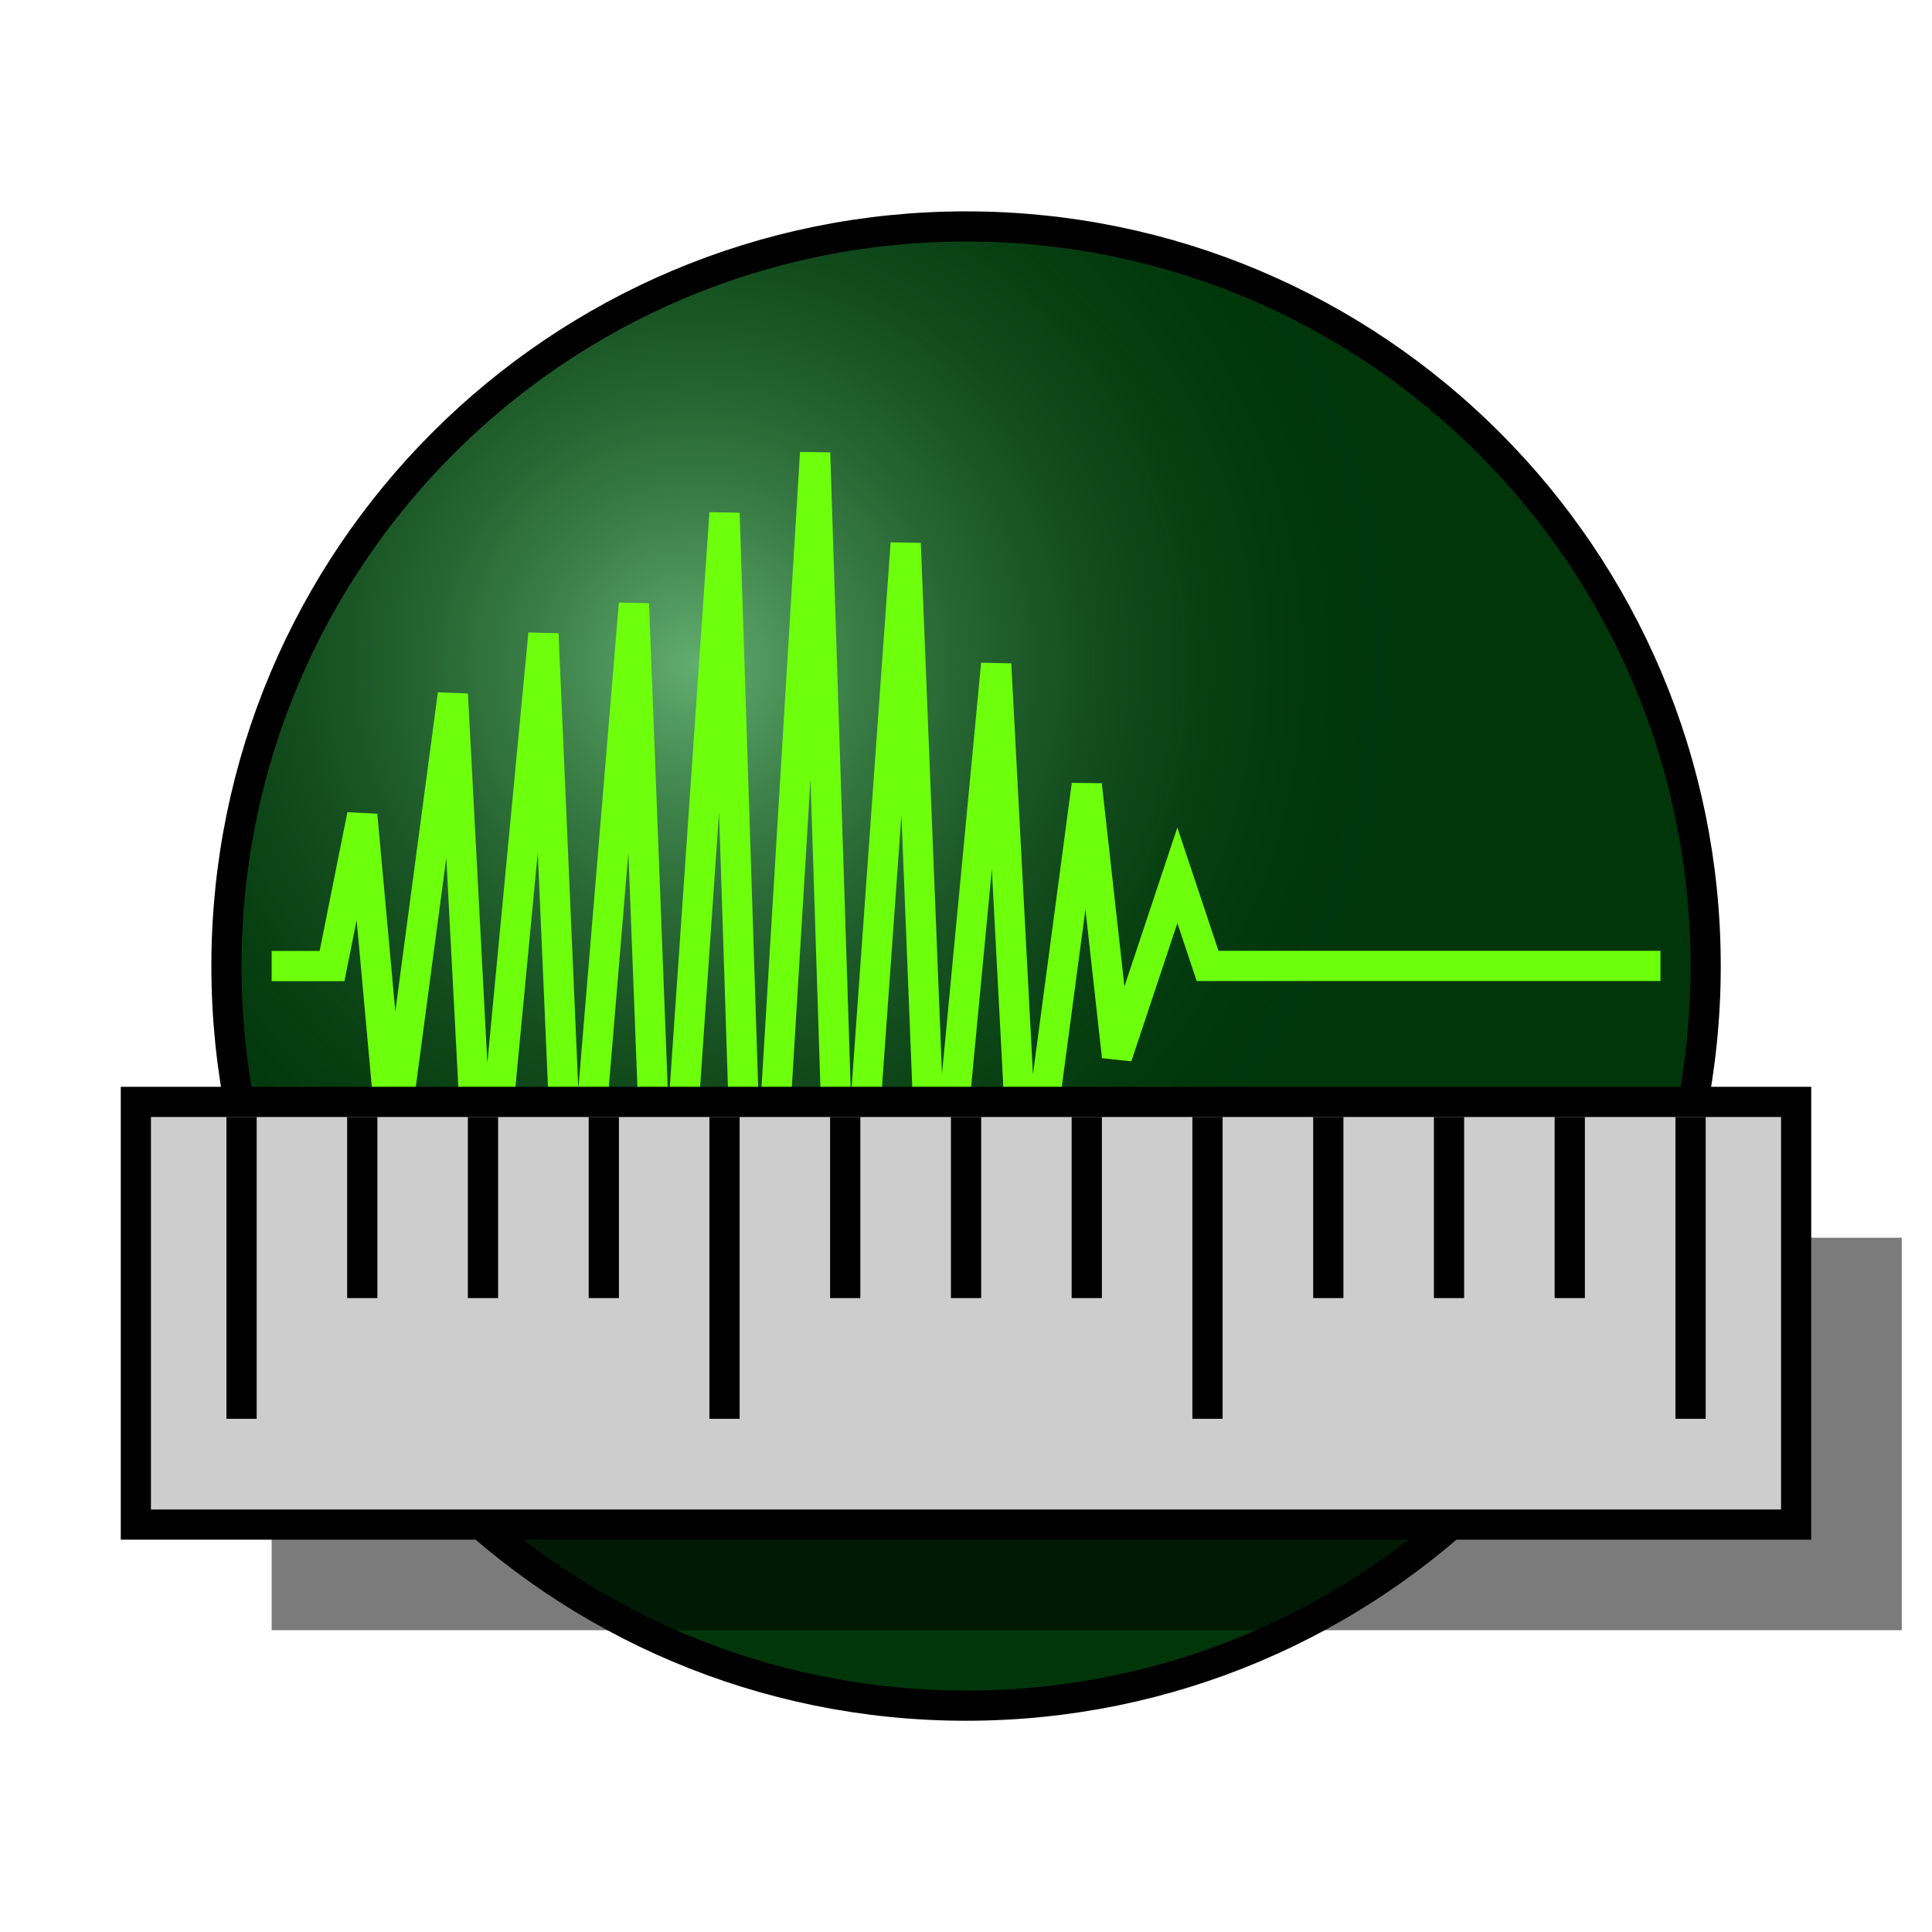
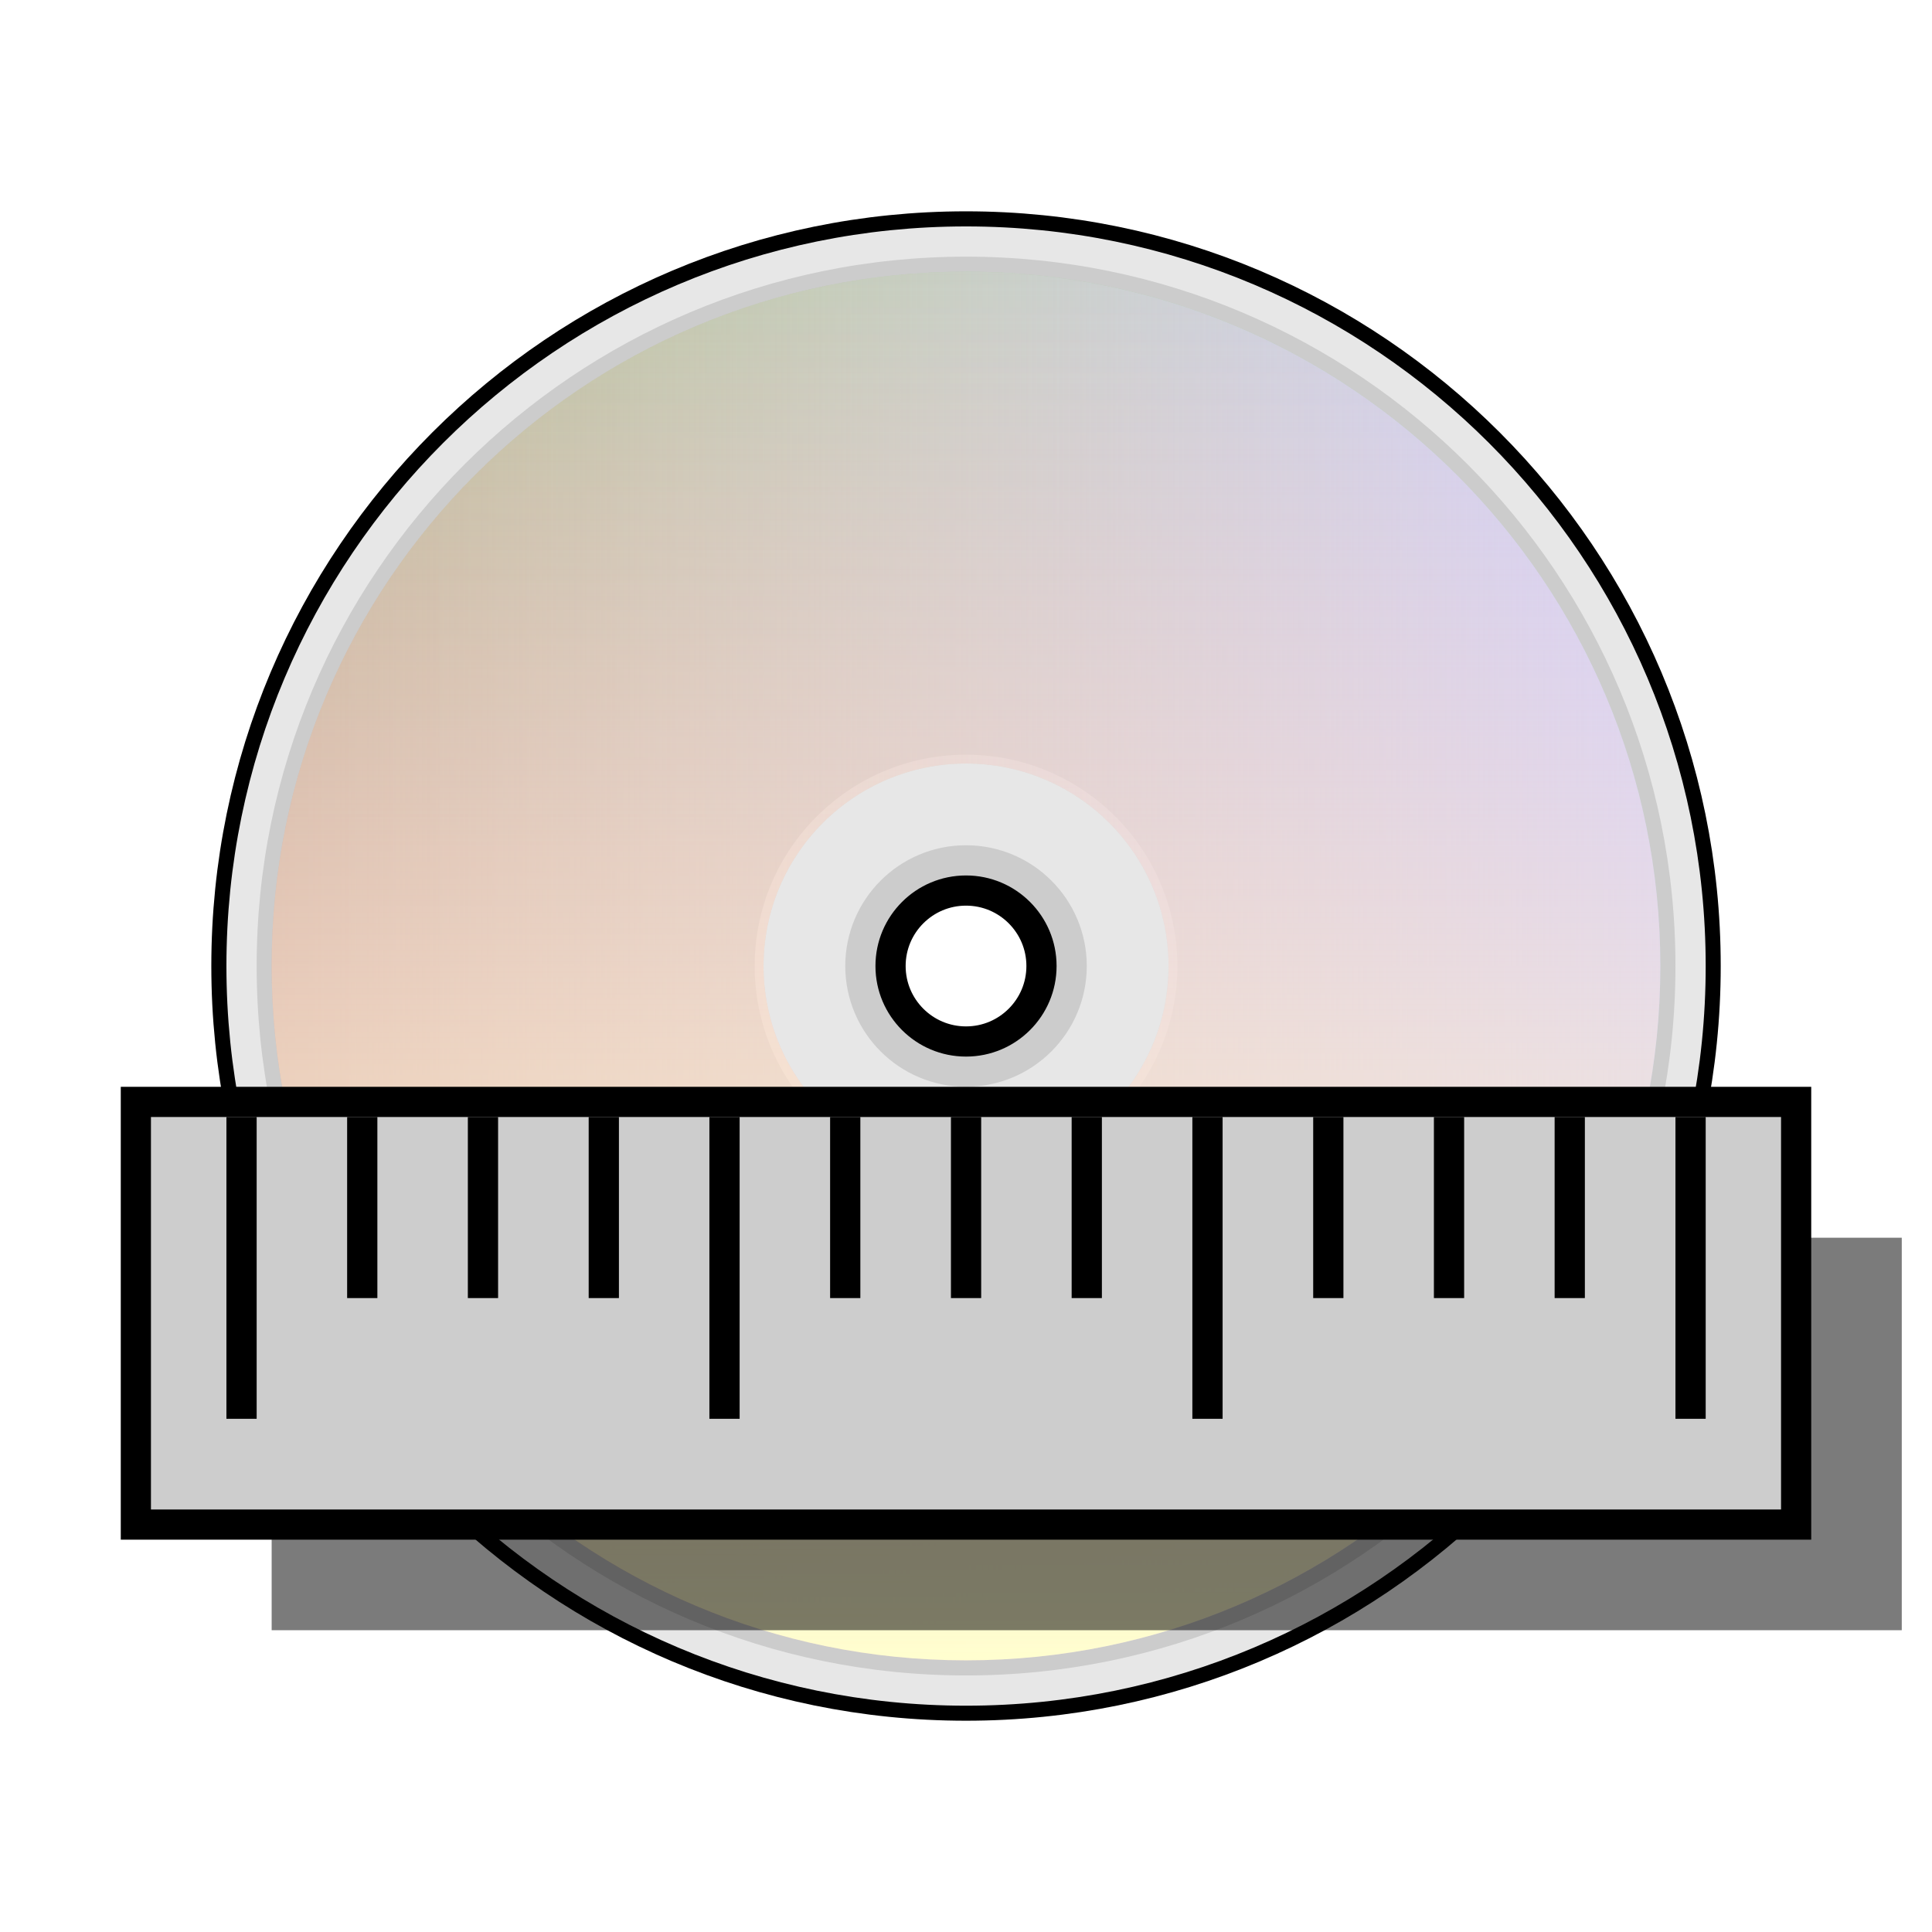
<svg xmlns="http://www.w3.org/2000/svg" xmlns:xlink="http://www.w3.org/1999/xlink" width="64" height="64" viewBox="0 0 16.933 16.933" version="1.1" id="svg5">
  <defs id="defs2">
-     <linearGradient id="linearGradient1276">
-       <stop style="stop-color:#a3ffb4;stop-opacity:0.596" offset="0" id="stop1272" />
-       <stop style="stop-color:#00360a;stop-opacity:0;" offset="1" id="stop1274" />
+     <linearGradient id="linearGradient7249">
+       <stop style="stop-color:#fffecf;stop-opacity:1" offset="0" id="stop7245" />
+       <stop style="stop-color:#ffcfcf;stop-opacity:0;" offset="1" id="stop7247" />
    </linearGradient>
-     <radialGradient xlink:href="#linearGradient1276" id="radialGradient1280" cx="6.085" cy="5.821" fx="6.085" fy="5.821" r="6.35" gradientUnits="userSpaceOnUse" />
+     <linearGradient id="linearGradient7102">
+       <stop style="stop-color:#cfd1ff;stop-opacity:1" offset="0" id="stop7098" />
+       <stop style="stop-color:#ffcfcf;stop-opacity:0;" offset="1" id="stop7100" />
+     </linearGradient>
+     <linearGradient id="linearGradient6913">
+       <stop style="stop-color:#03ff1a;stop-opacity:0.184" offset="0" id="stop6909" />
+       <stop style="stop-color:#ffcfcf;stop-opacity:0;" offset="1" id="stop6911" />
+     </linearGradient>
+     <linearGradient id="linearGradient6550">
+       <stop style="stop-color:#ff0303;stop-opacity:0.185" offset="0" id="stop6546" />
+       <stop style="stop-color:#ffcfcf;stop-opacity:0;" offset="1" id="stop6548" />
+     </linearGradient>
+     <linearGradient xlink:href="#linearGradient6550" id="linearGradient6552" x1="2.381" y1="8.467" x2="14.552" y2="8.467" gradientUnits="userSpaceOnUse" />
+     <linearGradient xlink:href="#linearGradient6913" id="linearGradient6888" gradientUnits="userSpaceOnUse" x1="2.381" y1="8.467" x2="14.552" y2="8.467" gradientTransform="rotate(90,8.466667,8.466667)" />
+     <linearGradient xlink:href="#linearGradient7102" id="linearGradient7077" gradientUnits="userSpaceOnUse" gradientTransform="rotate(180,8.466667,8.466667)" x1="2.381" y1="8.467" x2="14.552" y2="8.467" />
+     <linearGradient xlink:href="#linearGradient7249" id="linearGradient7186" gradientUnits="userSpaceOnUse" gradientTransform="rotate(-90,8.466667,8.466667)" x1="2.381" y1="8.467" x2="14.552" y2="8.467" />
  </defs>
  <g id="layer1">
-     <circle style="fill:#00360a;stroke-width:0.529;stroke-linecap:round;paint-order:markers stroke fill;fill-opacity:1;stroke:#000000;stroke-opacity:1;stroke-miterlimit:4;stroke-dasharray:none" id="path848" cx="8.467" cy="8.467" r="6.35" />
-     <circle style="fill:url(#radialGradient1280);stroke-width:0.529;stroke-linecap:round;paint-order:markers stroke fill;fill-opacity:1;stroke:none;stroke-opacity:1;stroke-miterlimit:4;stroke-dasharray:none" id="circle1232" cx="8.467" cy="8.467" r="6.35" />
-     <path style="fill:none;fill-rule:evenodd;stroke:#6dff0c;stroke-width:0.265px;stroke-linecap:butt;stroke-linejoin:miter;stroke-opacity:1" d="M 2.381,8.467 H 2.91 L 3.175,7.144 3.44,10.054 3.969,6.085 4.233,11.113 4.763,5.556 5.027,11.642 5.556,5.292 5.821,12.171 6.35,4.498 6.615,12.7 7.144,3.969 7.408,12.171 7.938,4.763 8.202,11.377 8.731,5.821 8.996,10.848 9.525,6.879 l 0.265,2.381 0.529,-1.588 0.265,0.794 3.969,2e-7" id="path1342" />
-     <rect style="fill:#010101;fill-opacity:0.518;stroke:none;stroke-width:0.529;stroke-linecap:round;stroke-miterlimit:4;stroke-dasharray:none;stroke-opacity:1;paint-order:markers stroke fill" id="rect2716" width="14.287" height="3.44" x="2.381" y="10.848" />
-     <rect style="fill:#cdcdcd;fill-opacity:1;stroke:#000000;stroke-width:0.529;stroke-linecap:round;stroke-miterlimit:4;stroke-dasharray:none;stroke-opacity:1;paint-order:markers stroke fill" id="rect1834" width="14.287" height="3.44" x="1.323" y="9.79" />
-     <path style="fill:none;fill-rule:evenodd;stroke:#000000;stroke-width:0.265px;stroke-linecap:butt;stroke-linejoin:miter;stroke-opacity:1" d="M 2.117,9.79 V 12.435" id="path3045" />
-     <path style="fill:none;fill-rule:evenodd;stroke:#000000;stroke-width:0.265;stroke-linecap:butt;stroke-linejoin:miter;stroke-miterlimit:4;stroke-dasharray:none;stroke-opacity:1" d="M 3.175,9.79 V 11.377" id="path3127" />
-     <path style="fill:none;fill-rule:evenodd;stroke:#000000;stroke-width:0.265;stroke-linecap:butt;stroke-linejoin:miter;stroke-miterlimit:4;stroke-dasharray:none;stroke-opacity:1" d="M 4.233,9.79 V 11.377" id="path3129" />
-     <path style="fill:none;fill-rule:evenodd;stroke:#000000;stroke-width:0.265;stroke-linecap:butt;stroke-linejoin:miter;stroke-miterlimit:4;stroke-dasharray:none;stroke-opacity:1" d="M 5.292,9.79 V 11.377" id="path3131" />
-     <path style="fill:none;fill-rule:evenodd;stroke:#000000;stroke-width:0.265px;stroke-linecap:butt;stroke-linejoin:miter;stroke-opacity:1" d="M 6.35,9.79 V 12.435" id="path3133" />
-     <path style="fill:none;fill-rule:evenodd;stroke:#000000;stroke-width:0.265;stroke-linecap:butt;stroke-linejoin:miter;stroke-miterlimit:4;stroke-dasharray:none;stroke-opacity:1" d="M 7.408,9.79 V 11.377" id="path3135" />
-     <path style="fill:none;fill-rule:evenodd;stroke:#000000;stroke-width:0.265;stroke-linecap:butt;stroke-linejoin:miter;stroke-miterlimit:4;stroke-dasharray:none;stroke-opacity:1" d="M 8.467,9.79 V 11.377" id="path3137" />
-     <path style="fill:none;fill-rule:evenodd;stroke:#000000;stroke-width:0.265;stroke-linecap:butt;stroke-linejoin:miter;stroke-miterlimit:4;stroke-dasharray:none;stroke-opacity:1" d="M 9.525,9.79 V 11.377" id="path3139" />
-     <path style="fill:none;fill-rule:evenodd;stroke:#000000;stroke-width:0.265px;stroke-linecap:butt;stroke-linejoin:miter;stroke-opacity:1" d="M 10.583,9.79 V 12.435" id="path3141" />
-     <path style="fill:none;fill-rule:evenodd;stroke:#000000;stroke-width:0.265;stroke-linecap:butt;stroke-linejoin:miter;stroke-miterlimit:4;stroke-dasharray:none;stroke-opacity:1" d="M 11.642,9.79 V 11.377" id="path3143" />
-     <path style="fill:none;fill-rule:evenodd;stroke:#000000;stroke-width:0.265;stroke-linecap:butt;stroke-linejoin:miter;stroke-miterlimit:4;stroke-dasharray:none;stroke-opacity:1" d="M 12.7,9.79 V 11.377" id="path3145" />
-     <path style="fill:none;fill-rule:evenodd;stroke:#000000;stroke-width:0.265;stroke-linecap:butt;stroke-linejoin:miter;stroke-miterlimit:4;stroke-dasharray:none;stroke-opacity:1" d="M 13.758,9.79 V 11.377" id="path3147" />
-     <path style="fill:none;fill-rule:evenodd;stroke:#000000;stroke-width:0.265px;stroke-linecap:butt;stroke-linejoin:miter;stroke-opacity:1" d="M 14.817,9.79 V 12.435" id="path3151" />
+     <path id="path848" style="fill:#cccccc;fill-opacity:1;stroke:#000000;stroke-width:2;stroke-linecap:round;stroke-miterlimit:4;stroke-dasharray:none;stroke-opacity:1;paint-order:markers stroke fill" d="M 32 8 A 24 24 0 0 0 8 32 A 24 24 0 0 0 32 56 A 24 24 0 0 0 56 32 A 24 24 0 0 0 32 8 z M 32 29 A 3 3 0 0 1 35 32 A 3 3 0 0 1 32 35 A 3 3 0 0 1 29 32 A 3 3 0 0 1 32 29 z " transform="scale(0.2645833)" />
+     <path id="circle1770" style="fill:#e7e7e7;fill-opacity:1;stroke:none;stroke-width:2;stroke-linecap:round;stroke-miterlimit:4;stroke-dasharray:none;stroke-opacity:1;paint-order:markers stroke fill" d="M 32 25 A 7 7 0 0 0 25 32 A 7 7 0 0 0 32 39 A 7 7 0 0 0 39 32 A 7 7 0 0 0 32 25 z M 32 28 A 4 4 0 0 1 36 32 A 4 4 0 0 1 32 36 A 4 4 0 0 1 28 32 A 4 4 0 0 1 32 28 z " transform="scale(0.2645833)" />
+     <circle style="fill:none;fill-opacity:1;stroke:#e7e7e7;stroke-width:0.265;stroke-linecap:round;stroke-opacity:1;paint-order:markers stroke fill" id="path2903" cx="8.467" cy="8.467" r="6.35" />
+     <path id="path6544" style="fill:url(#linearGradient6552);fill-opacity:1;stroke:none;stroke-width:0.254;stroke-linecap:round;stroke-opacity:1;paint-order:markers stroke fill" d="M 8.467,2.381 A 6.085,6.085 0 0 0 2.381,8.467 6.085,6.085 0 0 0 8.467,14.552 6.085,6.085 0 0 0 14.552,8.467 6.085,6.085 0 0 0 8.467,2.381 Z m 0,4.311 A 1.775,1.775 0 0 1 10.242,8.467 1.775,1.775 0 0 1 8.467,10.242 1.775,1.775 0 0 1 6.692,8.467 1.775,1.775 0 0 1 8.467,6.692 Z" />
+     <path id="path6880" style="fill:url(#linearGradient6888);fill-opacity:1;stroke:none;stroke-width:0.254;stroke-linecap:round;stroke-opacity:1;paint-order:markers stroke fill" d="M 14.552,8.467 A 6.085,6.085 0 0 0 8.467,2.381 6.085,6.085 0 0 0 2.381,8.467 6.085,6.085 0 0 0 8.467,14.552 6.085,6.085 0 0 0 14.552,8.467 Z m -4.311,0 A 1.775,1.775 0 0 1 8.467,10.242 1.775,1.775 0 0 1 6.692,8.467 1.775,1.775 0 0 1 8.467,6.692 1.775,1.775 0 0 1 10.242,8.467 Z" />
+     <path id="path7075" style="fill:url(#linearGradient7077);fill-opacity:1;stroke:none;stroke-width:0.254;stroke-linecap:round;stroke-opacity:1;paint-order:markers stroke fill" d="M 8.467,14.552 A 6.085,6.085 0 0 0 14.552,8.467 6.085,6.085 0 0 0 8.467,2.381 6.085,6.085 0 0 0 2.381,8.467 6.085,6.085 0 0 0 8.467,14.552 Z m 0,-4.311 A 1.775,1.775 0 0 1 6.692,8.467 1.775,1.775 0 0 1 8.467,6.692 1.775,1.775 0 0 1 10.242,8.467 1.775,1.775 0 0 1 8.467,10.242 Z" />
+     <path id="path7184" style="fill:url(#linearGradient7186);fill-opacity:1;stroke:none;stroke-width:0.254;stroke-linecap:round;stroke-opacity:1;paint-order:markers stroke fill" d="M 2.381,8.467 A 6.085,6.085 0 0 0 8.467,14.552 6.085,6.085 0 0 0 14.552,8.467 6.085,6.085 0 0 0 8.467,2.381 6.085,6.085 0 0 0 2.381,8.467 Z m 4.311,0 A 1.775,1.775 0 0 1 8.467,6.692 1.775,1.775 0 0 1 10.242,8.467 1.775,1.775 0 0 1 8.467,10.242 1.775,1.775 0 0 1 6.692,8.467 Z" />
+     <g id="g1867">
+       <rect style="fill:#010101;fill-opacity:0.518;stroke:none;stroke-width:0.529;stroke-linecap:round;stroke-miterlimit:4;stroke-dasharray:none;stroke-opacity:1;paint-order:markers stroke fill" id="rect2716" width="14.287" height="3.44" x="2.381" y="10.848" />
+       <rect style="fill:#cdcdcd;fill-opacity:1;stroke:#000000;stroke-width:0.529;stroke-linecap:round;stroke-miterlimit:4;stroke-dasharray:none;stroke-opacity:1;paint-order:markers stroke fill" id="rect1834" width="14.287" height="3.44" x="1.323" y="9.79" />
+       <path style="fill:none;fill-rule:evenodd;stroke:#000000;stroke-width:0.265px;stroke-linecap:butt;stroke-linejoin:miter;stroke-opacity:1" d="M 2.117,9.79 V 12.435" id="path3045" />
+       <path style="fill:none;fill-rule:evenodd;stroke:#000000;stroke-width:0.265;stroke-linecap:butt;stroke-linejoin:miter;stroke-miterlimit:4;stroke-dasharray:none;stroke-opacity:1" d="M 3.175,9.79 V 11.377" id="path3127" />
+       <path style="fill:none;fill-rule:evenodd;stroke:#000000;stroke-width:0.265;stroke-linecap:butt;stroke-linejoin:miter;stroke-miterlimit:4;stroke-dasharray:none;stroke-opacity:1" d="M 4.233,9.79 V 11.377" id="path3129" />
+       <path style="fill:none;fill-rule:evenodd;stroke:#000000;stroke-width:0.265;stroke-linecap:butt;stroke-linejoin:miter;stroke-miterlimit:4;stroke-dasharray:none;stroke-opacity:1" d="M 5.292,9.79 V 11.377" id="path3131" />
+       <path style="fill:none;fill-rule:evenodd;stroke:#000000;stroke-width:0.265px;stroke-linecap:butt;stroke-linejoin:miter;stroke-opacity:1" d="M 6.35,9.79 V 12.435" id="path3133" />
+       <path style="fill:none;fill-rule:evenodd;stroke:#000000;stroke-width:0.265;stroke-linecap:butt;stroke-linejoin:miter;stroke-miterlimit:4;stroke-dasharray:none;stroke-opacity:1" d="M 7.408,9.79 V 11.377" id="path3135" />
+       <path style="fill:none;fill-rule:evenodd;stroke:#000000;stroke-width:0.265;stroke-linecap:butt;stroke-linejoin:miter;stroke-miterlimit:4;stroke-dasharray:none;stroke-opacity:1" d="M 8.467,9.79 V 11.377" id="path3137" />
+       <path style="fill:none;fill-rule:evenodd;stroke:#000000;stroke-width:0.265;stroke-linecap:butt;stroke-linejoin:miter;stroke-miterlimit:4;stroke-dasharray:none;stroke-opacity:1" d="M 9.525,9.79 V 11.377" id="path3139" />
+       <path style="fill:none;fill-rule:evenodd;stroke:#000000;stroke-width:0.265px;stroke-linecap:butt;stroke-linejoin:miter;stroke-opacity:1" d="M 10.583,9.79 V 12.435" id="path3141" />
+       <path style="fill:none;fill-rule:evenodd;stroke:#000000;stroke-width:0.265;stroke-linecap:butt;stroke-linejoin:miter;stroke-miterlimit:4;stroke-dasharray:none;stroke-opacity:1" d="M 11.642,9.79 V 11.377" id="path3143" />
+       <path style="fill:none;fill-rule:evenodd;stroke:#000000;stroke-width:0.265;stroke-linecap:butt;stroke-linejoin:miter;stroke-miterlimit:4;stroke-dasharray:none;stroke-opacity:1" d="M 12.7,9.79 V 11.377" id="path3145" />
+       <path style="fill:none;fill-rule:evenodd;stroke:#000000;stroke-width:0.265;stroke-linecap:butt;stroke-linejoin:miter;stroke-miterlimit:4;stroke-dasharray:none;stroke-opacity:1" d="M 13.758,9.79 V 11.377" id="path3147" />
+       <path style="fill:none;fill-rule:evenodd;stroke:#000000;stroke-width:0.265px;stroke-linecap:butt;stroke-linejoin:miter;stroke-opacity:1" d="M 14.817,9.79 V 12.435" id="path3151" />
+     </g>
  </g>
</svg>
